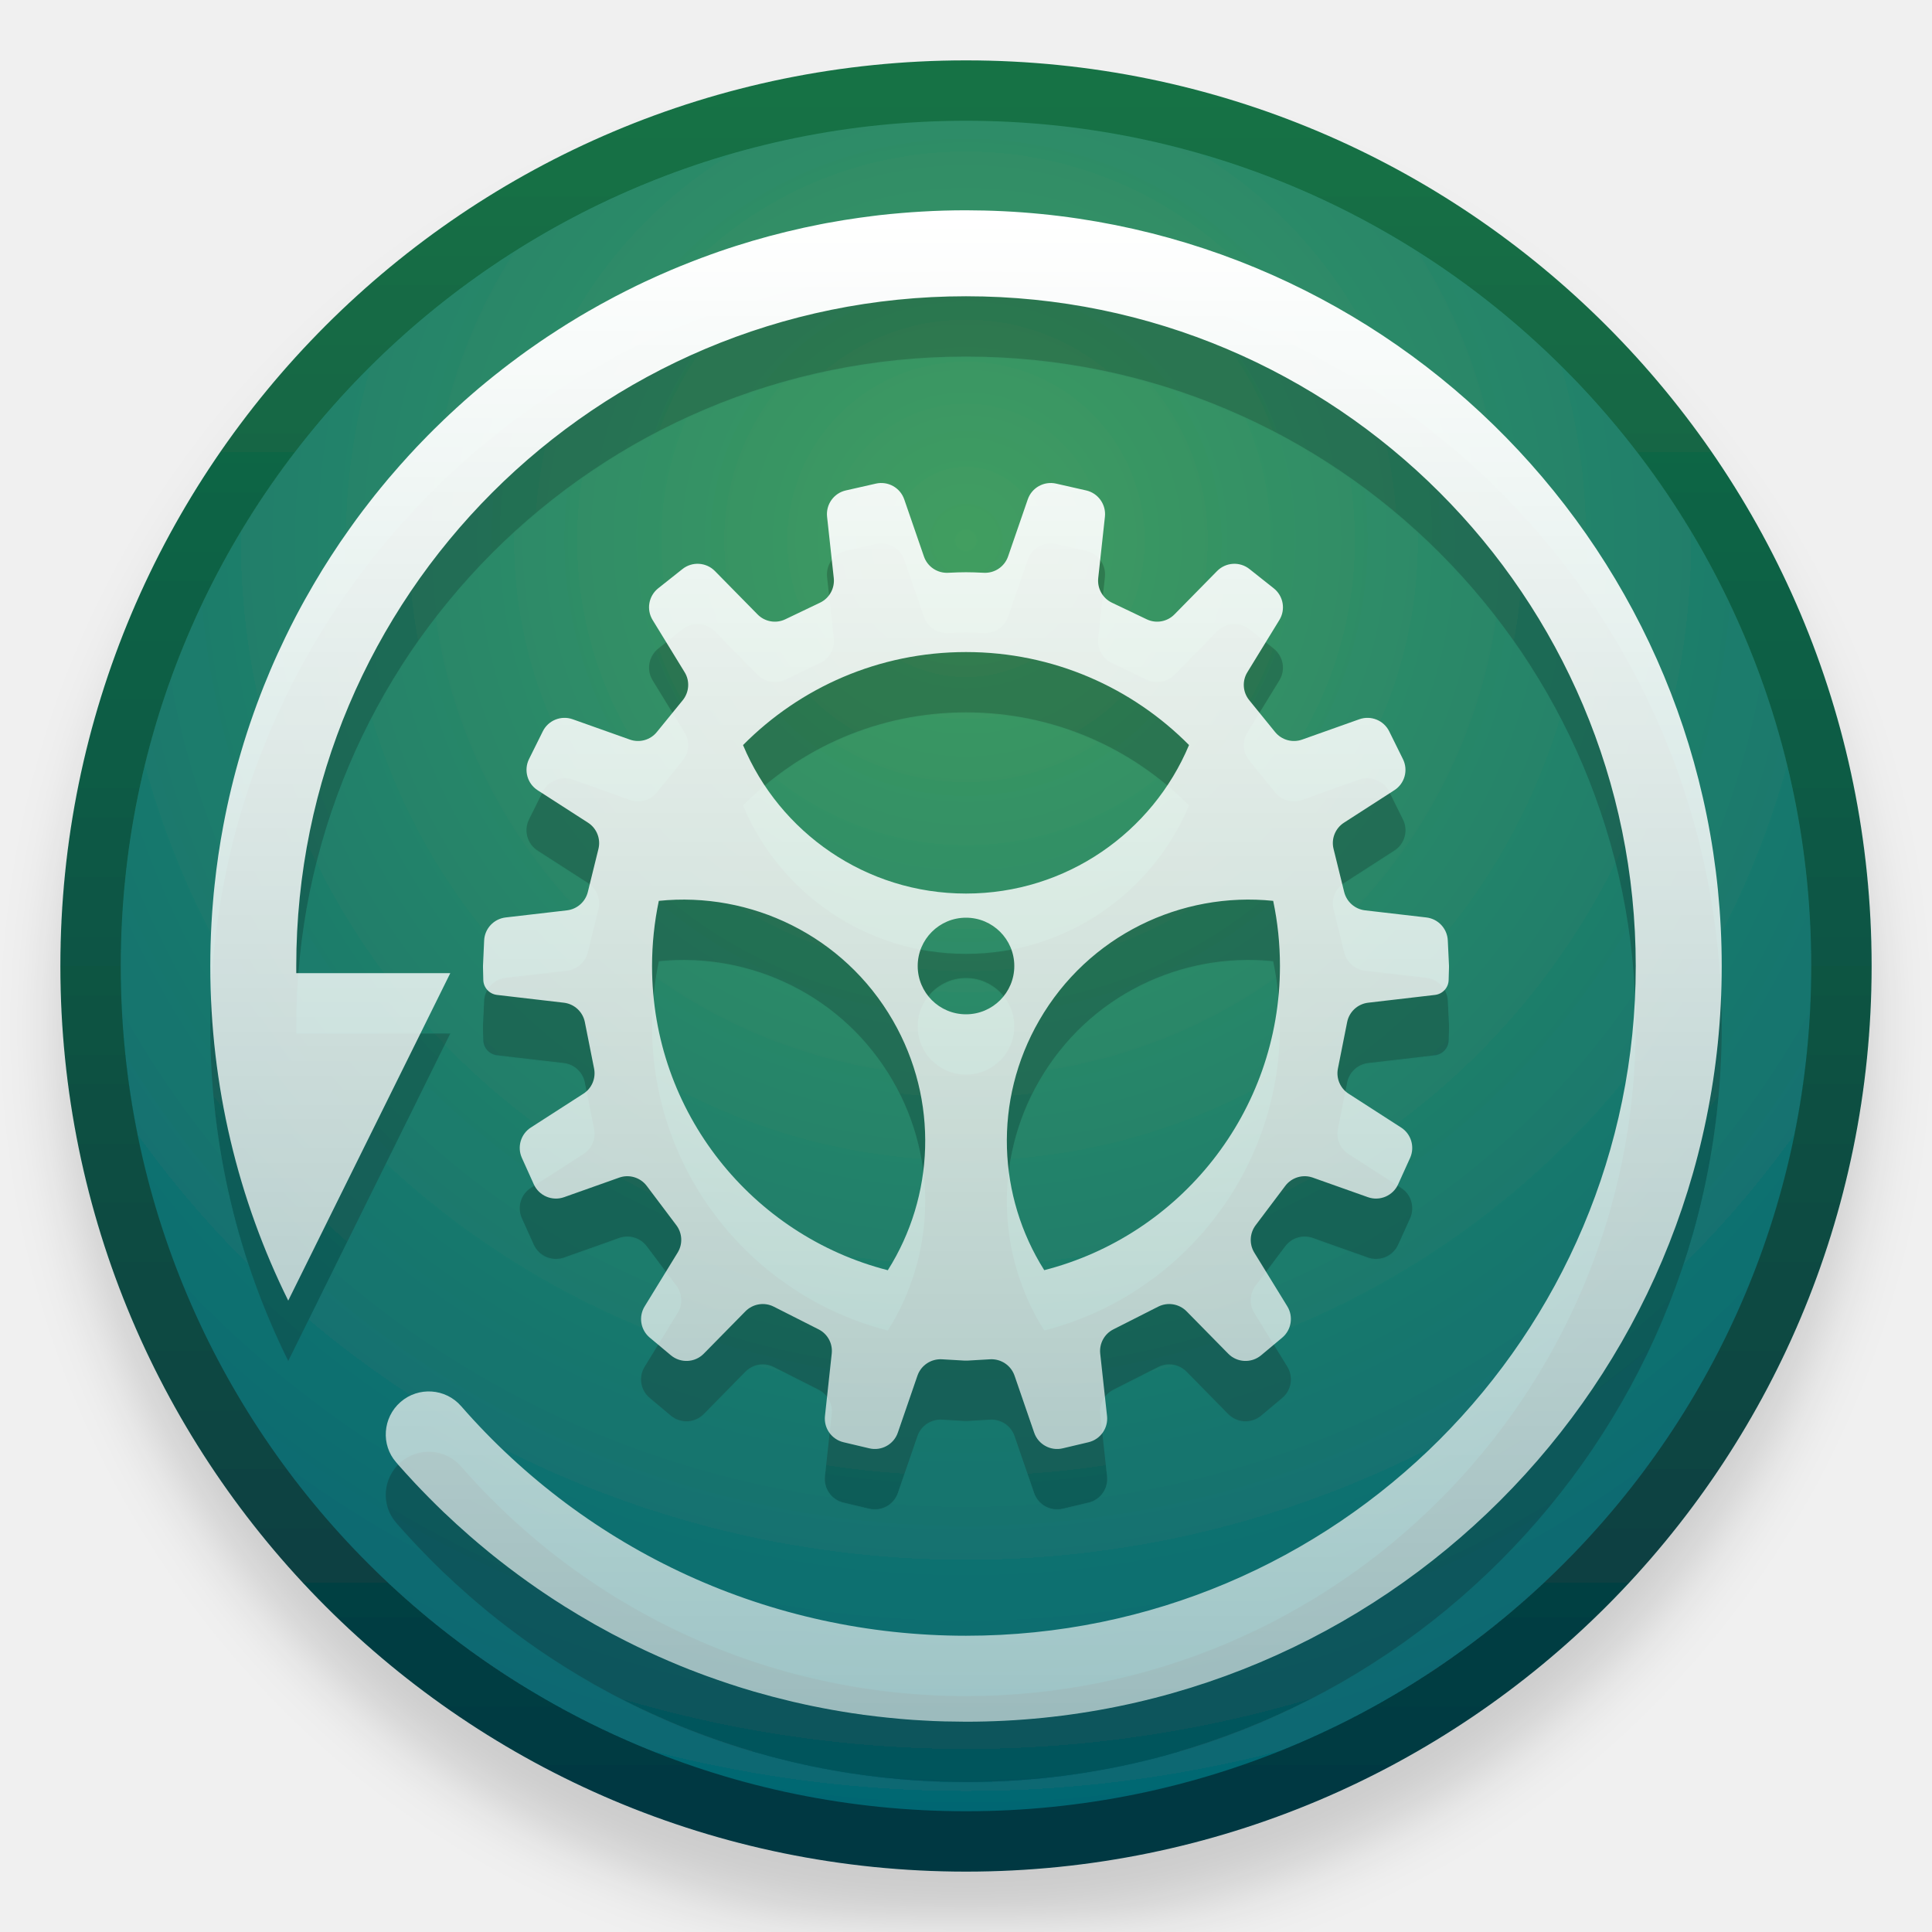
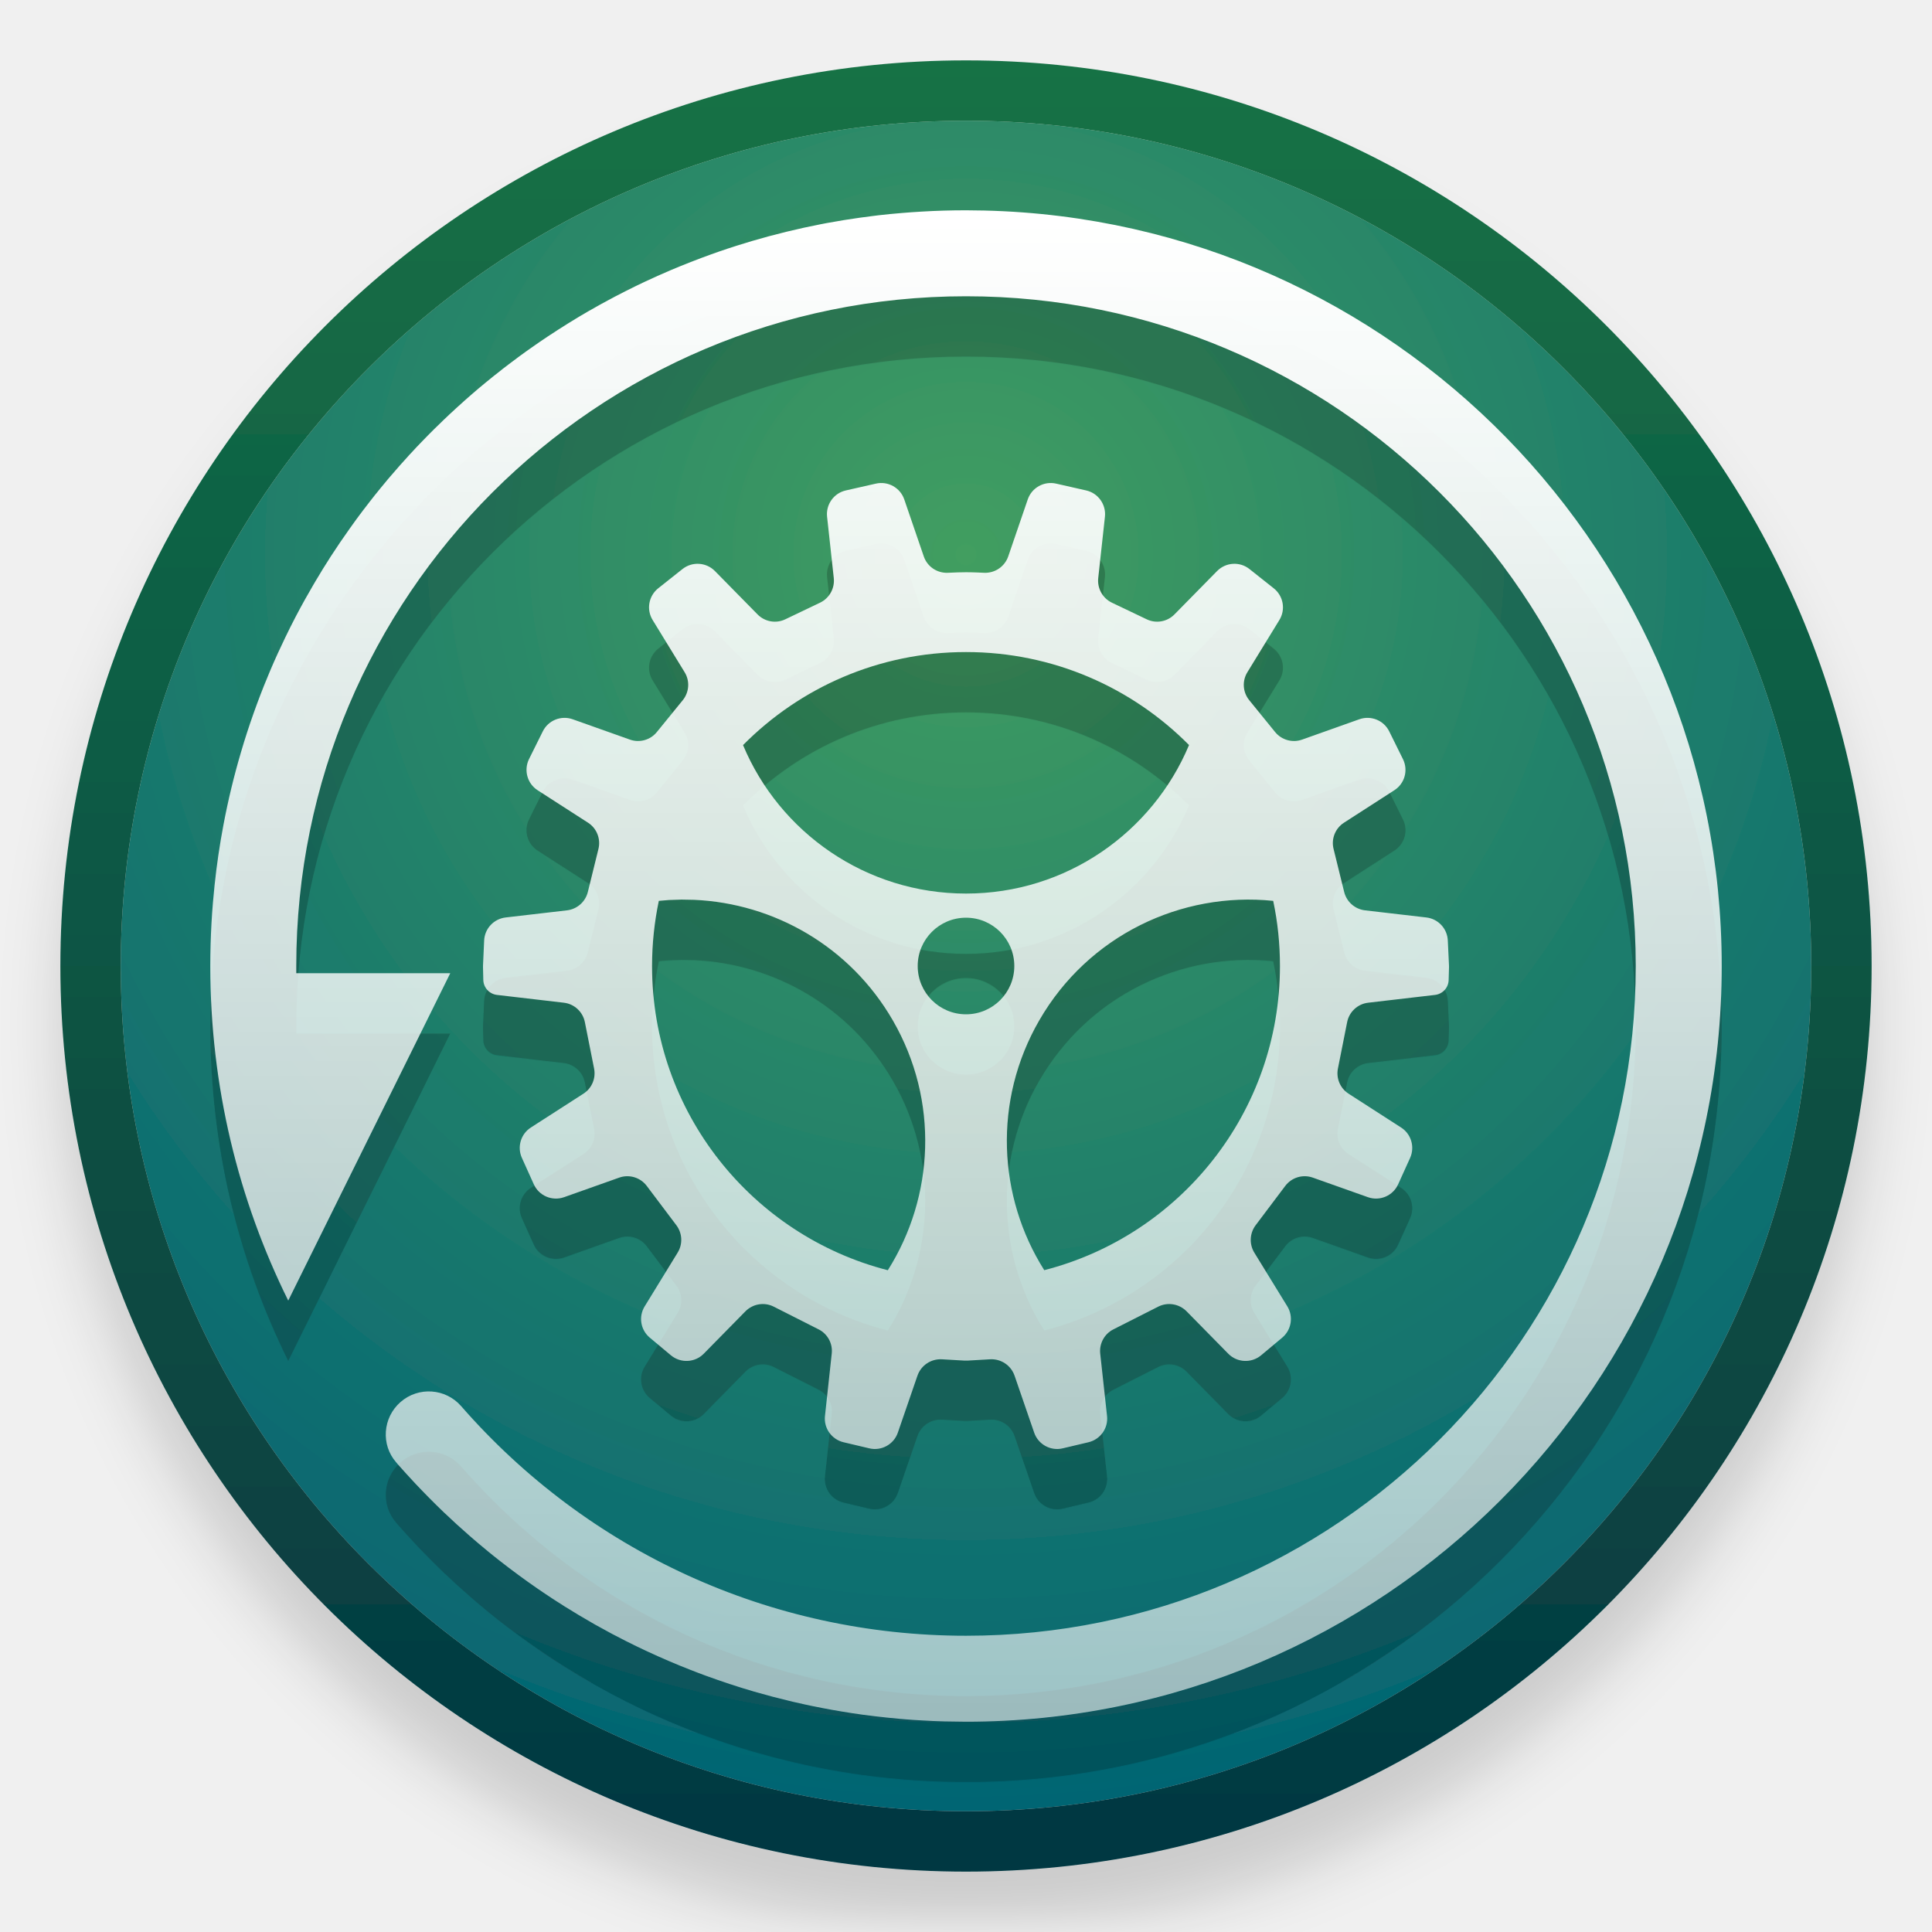
- <svg xmlns="http://www.w3.org/2000/svg" xmlns:xlink="http://www.w3.org/1999/xlink" width="32" height="32" viewBox="0 0 32 32">
+ <svg xmlns="http://www.w3.org/2000/svg" xmlns:xlink="http://www.w3.org/1999/xlink" width="32px" height="32px" viewBox="0 0 32 32" version="1.1">
  <defs>
-     <filter id="deepin-clone-a" width="135.7%" height="135.7%" x="-17.9%" y="-17.9%" filterUnits="objectBoundingBox">
-       <feOffset dy="1" in="SourceAlpha" result="shadowOffsetOuter1" />
-       <feGaussianBlur in="shadowOffsetOuter1" result="shadowBlurOuter1" stdDeviation=".5" />
-       <feColorMatrix in="shadowBlurOuter1" result="shadowMatrixOuter1" values="0 0 0 0 0   0 0 0 0 0   0 0 0 0 0  0 0 0 0.15 0" />
+     <filter x="-10.7%" y="-7.1%" width="121.4%" height="121.4%" filterUnits="objectBoundingBox" id="filter-1">
+       <feOffset dx="0" dy="1" in="SourceAlpha" result="shadowOffsetOuter1" />
+       <feGaussianBlur stdDeviation="0.5" in="shadowOffsetOuter1" result="shadowBlurOuter1" />
+       <feColorMatrix values="0 0 0 0 0   0 0 0 0 0   0 0 0 0 0  0 0 0 0.15 0" type="matrix" in="shadowBlurOuter1" result="shadowMatrixOuter1" />
      <feMerge>
        <feMergeNode in="shadowMatrixOuter1" />
        <feMergeNode in="SourceGraphic" />
      </feMerge>
    </filter>
-     <radialGradient id="deepin-clone-b" cx="50%" cy="25.629%" r="79.433%" fx="50%" fy="25.629%">
-       <stop offset="0%" stop-color="#429E61" />
-       <stop offset="100%" stop-color="#006174" />
+     <radialGradient cx="50%" cy="25.629%" fx="50%" fy="25.629%" r="79.433%" id="radialGradient-2">
+       <stop stop-color="#429E61" offset="0%" />
+       <stop stop-color="#006174" offset="100%" />
    </radialGradient>
-     <linearGradient id="deepin-clone-c" x1="50%" x2="50%" y1="0%" y2="100%">
-       <stop offset="0%" stop-color="#157245" />
-       <stop offset="100%" stop-color="#043742" />
+     <linearGradient x1="50%" y1="0%" x2="50%" y2="100%" id="linearGradient-3">
+       <stop stop-color="#157245" offset="0%" />
+       <stop stop-color="#043742" offset="100%" />
    </linearGradient>
-     <linearGradient id="deepin-clone-f" x1="50%" x2="50%" y1="0%" y2="100%">
-       <stop offset="0%" stop-color="#FFF" />
-       <stop offset="100%" stop-color="#FFF" stop-opacity=".6" />
+     <linearGradient x1="50%" y1="0%" x2="50%" y2="100%" id="linearGradient-4">
+       <stop stop-color="#FFFFFF" offset="0%" />
+       <stop stop-color="#FFFFFF" stop-opacity="0.6" offset="100%" />
    </linearGradient>
-     <path id="deepin-clone-e" d="M12.517,0 L12.821,0.004 C19.593,0.165 25.034,5.706 25.034,12.517 C25.034,19.43 19.43,25.034 12.517,25.034 L12.517,25.034 L12.162,25.029 C12.044,25.026 11.928,25.021 11.811,25.014 L12.122,25.028 C12,25.024 11.878,25.018 11.756,25.011 L11.811,25.014 C11.693,25.008 11.576,25 11.459,24.99 L11.756,25.011 C11.638,25.004 11.52,24.995 11.403,24.985 L11.459,24.99 C11.345,24.98 11.231,24.969 11.118,24.957 L11.403,24.985 C11.284,24.974 11.166,24.962 11.048,24.948 L11.118,24.957 C11.013,24.945 10.909,24.932 10.805,24.918 L10.805,24.917 C10.746,24.91 10.686,24.901 10.626,24.892 C10.407,24.858 10.19,24.82 9.975,24.775 L10.031,24.787 C9.91,24.763 9.789,24.736 9.669,24.709 L9.975,24.775 C9.865,24.752 9.756,24.728 9.646,24.703 L9.646,24.703 L9.31,24.619 L9.31,24.619 L9.003,24.534 C8.881,24.498 8.76,24.461 8.639,24.422 L8.884,24.498 C8.79,24.47 8.696,24.44 8.603,24.409 L8.639,24.422 C8.551,24.393 8.463,24.363 8.375,24.332 L8.603,24.409 C8.474,24.367 8.346,24.322 8.218,24.276 L8.375,24.332 C8.257,24.291 8.14,24.248 8.024,24.203 L8.218,24.276 C8.129,24.243 8.04,24.21 7.952,24.175 L7.952,24.176 C7.714,24.082 7.478,23.981 7.246,23.873 L7.346,23.919 C7.249,23.875 7.153,23.83 7.058,23.784 L7.246,23.873 C7.131,23.82 7.016,23.764 6.902,23.707 L7.058,23.784 C6.943,23.728 6.828,23.67 6.715,23.611 L6.902,23.707 C6.818,23.665 6.734,23.621 6.65,23.577 L6.65,23.577 L6.369,23.423 L6.369,23.423 C6.188,23.32 6.015,23.216 5.844,23.109 L5.917,23.155 C5.835,23.104 5.754,23.052 5.673,22.999 L5.844,23.109 C5.756,23.053 5.669,22.997 5.582,22.939 L5.673,22.999 C5.59,22.945 5.508,22.89 5.426,22.834 L5.582,22.939 C5.471,22.865 5.361,22.789 5.253,22.712 L5.253,22.712 C5.038,22.558 4.827,22.398 4.622,22.231 L4.809,22.38 C4.733,22.321 4.658,22.261 4.584,22.2 L4.622,22.231 C4.547,22.17 4.473,22.108 4.4,22.046 L4.584,22.2 C4.487,22.12 4.391,22.039 4.296,21.956 L4.296,21.956 C4.15,21.829 4.007,21.698 3.866,21.564 C3.7,21.404 3.537,21.24 3.38,21.072 L3.507,21.206 C3.438,21.135 3.37,21.062 3.303,20.989 L3.38,21.072 C3.288,20.974 3.198,20.874 3.109,20.774 L3.109,20.773 C3.099,20.762 3.088,20.75 3.078,20.737 C2.824,20.447 2.855,19.997 3.151,19.739 C3.447,19.48 3.897,19.511 4.155,19.807 C6.25,22.207 9.269,23.61 12.517,23.61 C18.644,23.61 23.61,18.644 23.61,12.517 C23.61,6.39 18.644,1.424 12.517,1.424 C6.39,1.424 1.424,6.39 1.424,12.517 C1.424,12.557 1.424,12.596 1.424,12.636 L3.975,12.636 L1.291,18.059 C0.464,16.388 0,14.507 0,12.517 L0.001,12.635 L-2.46913601e-13,12.517 C-2.4690971e-13,12.398 0.002,12.279 0.005,12.16 C0.012,11.918 0.025,11.678 0.046,11.439 C0.053,11.352 0.061,11.266 0.071,11.179 C0.106,10.844 0.155,10.512 0.217,10.184 C0.294,9.775 0.391,9.372 0.508,8.977 C0.572,8.757 0.643,8.54 0.719,8.326 C0.791,8.123 0.868,7.923 0.95,7.725 L0.889,7.875 C0.924,7.788 0.96,7.701 0.996,7.615 L0.996,7.615 C1.073,7.434 1.155,7.255 1.24,7.079 L1.24,7.079 C1.297,6.96 1.357,6.841 1.418,6.724 C1.515,6.539 1.617,6.356 1.723,6.176 L1.643,6.313 C1.688,6.234 1.734,6.156 1.781,6.078 L1.723,6.176 C1.769,6.098 1.816,6.02 1.864,5.942 L1.781,6.078 C1.831,5.994 1.883,5.911 1.935,5.828 L1.864,5.942 C1.907,5.872 1.951,5.802 1.996,5.733 L1.996,5.733 C2.099,5.573 2.206,5.416 2.317,5.261 L2.263,5.337 C2.314,5.264 2.366,5.192 2.418,5.12 L2.317,5.261 C2.382,5.168 2.45,5.077 2.518,4.986 L2.418,5.12 C2.467,5.053 2.517,4.987 2.567,4.921 L2.518,4.986 C2.579,4.905 2.642,4.824 2.705,4.744 L2.567,4.921 C2.629,4.84 2.692,4.761 2.755,4.681 L2.705,4.744 C2.765,4.669 2.825,4.595 2.886,4.521 L2.755,4.681 C2.819,4.603 2.883,4.524 2.948,4.447 L2.948,4.447 C3.073,4.3 3.201,4.155 3.332,4.013 L3.242,4.111 C3.298,4.049 3.355,3.988 3.412,3.928 L3.332,4.013 C3.387,3.954 3.443,3.894 3.5,3.836 L3.5,3.836 C3.636,3.694 3.776,3.556 3.919,3.42 L3.841,3.495 C3.897,3.441 3.953,3.388 4.01,3.335 L3.919,3.42 C3.999,3.345 4.079,3.271 4.161,3.197 L4.01,3.335 C4.08,3.27 4.151,3.206 4.222,3.143 L4.161,3.197 C4.219,3.145 4.278,3.093 4.337,3.042 L4.222,3.143 C4.301,3.073 4.381,3.004 4.461,2.937 L4.337,3.042 C4.41,2.979 4.484,2.916 4.559,2.855 L4.461,2.937 C4.528,2.88 4.596,2.824 4.665,2.769 L4.559,2.855 C4.645,2.784 4.731,2.715 4.819,2.646 L4.665,2.769 C4.735,2.712 4.806,2.656 4.878,2.6 L4.819,2.646 C4.883,2.596 4.948,2.546 5.014,2.497 L4.878,2.6 C4.959,2.538 5.041,2.477 5.123,2.416 L5.014,2.497 C5.098,2.434 5.184,2.371 5.27,2.31 L5.123,2.416 C5.193,2.365 5.263,2.314 5.334,2.265 L5.334,2.265 C5.5,2.148 5.669,2.036 5.84,1.927 L5.741,1.991 C5.811,1.946 5.882,1.901 5.953,1.857 L5.84,1.927 C5.925,1.874 6.011,1.821 6.097,1.769 L5.953,1.857 C6.04,1.803 6.129,1.75 6.217,1.698 L6.097,1.769 C6.166,1.728 6.235,1.688 6.304,1.648 L6.217,1.698 C6.301,1.65 6.385,1.602 6.47,1.555 L6.304,1.648 C6.394,1.597 6.485,1.546 6.576,1.497 L6.47,1.555 C6.551,1.51 6.633,1.466 6.715,1.423 L6.576,1.497 C6.664,1.449 6.753,1.403 6.843,1.357 L6.715,1.423 C6.786,1.386 6.857,1.35 6.928,1.314 L6.843,1.357 C6.923,1.316 7.003,1.276 7.084,1.237 L6.928,1.314 C7.017,1.27 7.106,1.226 7.196,1.184 L7.196,1.184 C7.337,1.118 7.479,1.054 7.623,0.993 C7.845,0.899 8.07,0.811 8.298,0.729 C8.483,0.662 8.671,0.6 8.86,0.543 L8.702,0.592 C8.792,0.563 8.881,0.536 8.972,0.509 L8.971,0.509 C9.349,0.398 9.734,0.304 10.125,0.228 L10.033,0.246 C10.091,0.235 10.15,0.223 10.208,0.212 L10.209,0.212 C10.304,0.195 10.401,0.178 10.497,0.162 C10.666,0.135 10.836,0.111 11.007,0.09 L10.954,0.097 C10.993,0.092 11.033,0.087 11.073,0.082 L11.072,0.082 C11.199,0.068 11.325,0.055 11.452,0.045 C11.56,0.036 11.667,0.028 11.775,0.022 C12.02,0.007 12.268,0 12.517,0 L12.517,0 Z M14.009,4.527 L14.507,4.64 C14.706,4.685 14.84,4.873 14.818,5.076 L14.707,6.092 C14.689,6.262 14.779,6.425 14.933,6.499 L15.509,6.774 C15.664,6.849 15.849,6.816 15.969,6.694 L16.676,5.975 C16.82,5.829 17.051,5.814 17.212,5.942 L17.614,6.261 C17.774,6.388 17.814,6.613 17.707,6.787 L17.178,7.65 C17.088,7.795 17.1,7.981 17.208,8.114 L17.637,8.642 C17.745,8.774 17.924,8.824 18.084,8.767 L19.032,8.43 C19.224,8.362 19.437,8.448 19.527,8.631 L19.754,9.09 C19.845,9.273 19.784,9.496 19.611,9.606 L18.778,10.143 C18.633,10.236 18.563,10.411 18.605,10.578 L18.781,11.292 C18.822,11.455 18.959,11.575 19.125,11.595 L20.142,11.713 C20.338,11.736 20.488,11.897 20.497,12.094 L20.517,12.512 L20.517,12.541 L20.511,12.749 C20.508,12.876 20.412,12.981 20.285,12.996 L19.178,13.125 C19.005,13.145 18.864,13.275 18.83,13.446 L18.677,14.216 C18.645,14.378 18.715,14.543 18.854,14.632 L19.723,15.192 C19.891,15.299 19.954,15.514 19.873,15.695 L19.675,16.132 C19.589,16.323 19.371,16.416 19.174,16.346 L18.261,16.022 C18.095,15.963 17.911,16.019 17.805,16.159 L17.314,16.811 C17.215,16.943 17.206,17.123 17.292,17.264 L17.839,18.154 C17.943,18.324 17.907,18.545 17.754,18.673 L17.405,18.965 C17.244,19.099 17.007,19.088 16.86,18.938 L16.17,18.236 C16.047,18.112 15.858,18.08 15.701,18.159 L14.959,18.535 C14.809,18.61 14.722,18.771 14.74,18.937 L14.853,19.97 C14.875,20.172 14.743,20.358 14.546,20.405 L14.119,20.506 C13.918,20.554 13.713,20.441 13.646,20.246 L13.321,19.302 C13.262,19.132 13.098,19.022 12.918,19.031 L12.539,19.053 C12.524,19.053 12.509,19.053 12.495,19.053 L12.116,19.031 C11.936,19.022 11.772,19.132 11.713,19.302 L11.388,20.246 C11.321,20.441 11.116,20.554 10.915,20.506 L10.488,20.405 C10.291,20.358 10.159,20.172 10.181,19.97 L10.293,18.937 C10.312,18.771 10.225,18.61 10.075,18.535 L9.332,18.159 C9.176,18.08 8.987,18.112 8.864,18.236 L8.174,18.938 C8.027,19.088 7.79,19.099 7.629,18.965 L7.28,18.673 C7.126,18.545 7.09,18.324 7.195,18.154 L7.741,17.264 C7.828,17.123 7.819,16.943 7.72,16.811 L7.229,16.159 C7.123,16.019 6.938,15.963 6.773,16.022 L5.86,16.346 C5.662,16.416 5.444,16.323 5.358,16.132 L5.161,15.695 C5.079,15.514 5.143,15.299 5.31,15.192 L6.18,14.632 C6.319,14.543 6.389,14.378 6.357,14.216 L6.204,13.446 C6.17,13.275 6.029,13.145 5.856,13.125 L4.749,12.996 C4.622,12.981 4.526,12.876 4.522,12.749 L4.517,12.541 L4.517,12.512 L4.536,12.094 C4.545,11.897 4.696,11.736 4.892,11.713 L5.909,11.595 C6.075,11.575 6.212,11.455 6.253,11.292 L6.429,10.578 C6.47,10.411 6.401,10.236 6.256,10.143 L5.422,9.606 C5.25,9.496 5.189,9.273 5.279,9.09 L5.507,8.631 C5.597,8.448 5.81,8.362 6.002,8.43 L6.95,8.767 C7.11,8.824 7.289,8.774 7.396,8.642 L7.826,8.114 C7.933,7.981 7.946,7.795 7.856,7.65 L7.327,6.787 C7.22,6.613 7.26,6.388 7.419,6.261 L7.821,5.942 C7.982,5.814 8.214,5.829 8.358,5.975 L9.065,6.694 C9.185,6.816 9.37,6.849 9.525,6.774 L10.1,6.499 C10.254,6.425 10.345,6.262 10.327,6.092 L10.216,5.076 C10.194,4.873 10.327,4.685 10.527,4.64 L11.025,4.527 C11.225,4.482 11.427,4.594 11.494,4.788 L11.82,5.733 C11.878,5.903 12.042,6.013 12.221,6.004 C12.341,5.998 12.44,5.995 12.517,5.995 C12.594,5.995 12.693,5.998 12.813,6.004 C12.992,6.013 13.155,5.903 13.214,5.733 L13.54,4.788 C13.607,4.594 13.809,4.482 14.009,4.527 Z M7.429,11.438 C7.356,11.787 7.317,12.148 7.317,12.518 C7.317,14.942 8.976,16.98 11.222,17.556 C11.99,16.34 12.074,14.75 11.305,13.418 C10.491,12.009 8.95,11.282 7.429,11.438 Z M13.73,13.418 C12.961,14.75 13.045,16.34 13.813,17.555 C16.058,16.98 17.717,14.942 17.717,12.518 C17.717,12.149 17.679,11.79 17.605,11.438 C16.085,11.281 14.543,12.008 13.73,13.418 Z M12.517,11.717 C12.075,11.717 11.717,12.075 11.717,12.517 C11.717,12.959 12.075,13.317 12.517,13.317 C12.959,13.317 13.317,12.959 13.317,12.517 C13.317,12.075 12.959,11.717 12.517,11.717 Z M12.517,7.317 C11.073,7.317 9.766,7.906 8.824,8.858 C9.428,10.302 10.854,11.317 12.517,11.317 C14.18,11.317 15.606,10.302 16.211,8.857 C15.268,7.906 13.961,7.317 12.517,7.317 Z" />
-     <filter id="deepin-clone-d" width="104%" height="108%" x="-2%" y="-2%" filterUnits="objectBoundingBox">
-       <feOffset dy="1" in="SourceAlpha" result="shadowOffsetOuter1" />
-       <feColorMatrix in="shadowOffsetOuter1" values="0 0 0 0 0   0 0 0 0 0   0 0 0 0 0  0 0 0 0.197 0" />
+     <path d="M12.517,0 L12.821,0.004 C19.593,0.165 25.034,5.706 25.034,12.517 C25.034,19.43 19.43,25.034 12.517,25.034 L12.162,25.029 C12.044,25.026 11.928,25.021 11.811,25.014 L12.122,25.028 C12,25.024 11.878,25.018 11.756,25.011 L11.811,25.014 C11.693,25.008 11.576,25 11.459,24.99 L11.756,25.011 C11.638,25.004 11.52,24.995 11.403,24.985 L11.459,24.99 C11.345,24.98 11.231,24.969 11.118,24.957 L11.403,24.985 C11.284,24.974 11.166,24.962 11.048,24.948 L11.118,24.957 C11.013,24.945 10.909,24.932 10.805,24.918 C10.746,24.91 10.686,24.901 10.626,24.892 C10.407,24.858 10.19,24.82 9.975,24.775 L10.031,24.787 C9.91,24.763 9.789,24.736 9.669,24.709 L9.975,24.775 C9.865,24.752 9.756,24.728 9.646,24.703 L9.31,24.619 L9.003,24.534 C8.881,24.498 8.76,24.461 8.639,24.422 L8.884,24.498 C8.79,24.47 8.696,24.44 8.603,24.409 L8.639,24.422 C8.551,24.393 8.463,24.363 8.375,24.332 L8.603,24.409 C8.474,24.367 8.346,24.322 8.218,24.276 L8.375,24.332 C8.257,24.291 8.14,24.248 8.024,24.203 L8.218,24.276 C8.129,24.243 8.04,24.21 7.952,24.175 C7.714,24.082 7.478,23.981 7.246,23.873 L7.346,23.919 C7.249,23.875 7.153,23.83 7.058,23.784 L7.246,23.873 C7.131,23.82 7.016,23.764 6.902,23.707 L7.058,23.784 C6.943,23.728 6.828,23.67 6.715,23.611 L6.902,23.707 C6.818,23.665 6.734,23.621 6.65,23.577 L6.369,23.423 C6.188,23.32 6.015,23.216 5.844,23.109 L5.917,23.155 C5.835,23.104 5.754,23.052 5.673,22.999 L5.844,23.109 C5.756,23.053 5.669,22.997 5.582,22.939 L5.673,22.999 C5.59,22.945 5.508,22.89 5.426,22.834 L5.582,22.939 C5.471,22.865 5.361,22.789 5.253,22.712 C5.038,22.558 4.827,22.398 4.622,22.231 L4.809,22.38 C4.733,22.321 4.658,22.261 4.584,22.2 L4.622,22.231 C4.547,22.17 4.473,22.108 4.4,22.046 L4.584,22.2 C4.487,22.12 4.391,22.039 4.296,21.956 C4.15,21.829 4.007,21.698 3.866,21.564 C3.7,21.404 3.537,21.24 3.38,21.072 L3.507,21.206 C3.438,21.135 3.37,21.062 3.303,20.989 L3.38,21.072 C3.288,20.974 3.198,20.874 3.109,20.774 C3.099,20.762 3.088,20.75 3.078,20.737 C2.824,20.447 2.855,19.997 3.151,19.739 C3.447,19.48 3.897,19.511 4.155,19.807 C6.25,22.207 9.269,23.61 12.517,23.61 C18.644,23.61 23.61,18.644 23.61,12.517 C23.61,6.39 18.644,1.424 12.517,1.424 C6.39,1.424 1.424,6.39 1.424,12.517 C1.424,12.557 1.424,12.596 1.424,12.636 L3.975,12.636 L1.291,18.059 C0.464,16.388 0,14.507 0,12.517 L0.001,12.635 L-2.46913601e-13,12.517 C-2.4690971e-13,12.398 0.002,12.279 0.005,12.16 C0.012,11.927 0.024,11.694 0.044,11.464 C0.052,11.369 0.061,11.274 0.071,11.179 C0.106,10.844 0.155,10.512 0.217,10.184 C0.294,9.775 0.391,9.372 0.508,8.977 C0.572,8.757 0.643,8.54 0.719,8.326 C0.791,8.123 0.868,7.923 0.95,7.725 L0.889,7.875 C0.924,7.788 0.96,7.701 0.996,7.615 C1.073,7.434 1.155,7.255 1.24,7.079 C1.297,6.96 1.357,6.841 1.418,6.724 C1.515,6.539 1.617,6.356 1.723,6.176 L1.643,6.313 C1.688,6.234 1.734,6.156 1.781,6.078 L1.723,6.176 C1.769,6.098 1.816,6.02 1.864,5.942 L1.781,6.078 C1.837,5.985 1.894,5.892 1.953,5.8 L1.864,5.942 C1.908,5.871 1.952,5.801 1.997,5.731 C2.1,5.572 2.207,5.415 2.317,5.261 L2.263,5.337 C2.314,5.264 2.366,5.192 2.418,5.12 L2.317,5.261 C2.382,5.168 2.45,5.077 2.518,4.986 L2.418,5.12 C2.467,5.053 2.517,4.987 2.567,4.921 L2.518,4.986 C2.579,4.905 2.642,4.824 2.705,4.744 L2.567,4.921 C2.629,4.84 2.692,4.761 2.755,4.681 L2.705,4.744 C2.765,4.669 2.825,4.595 2.886,4.521 L2.755,4.681 C2.819,4.603 2.883,4.524 2.948,4.447 C3.073,4.3 3.201,4.155 3.332,4.013 L3.242,4.111 C3.298,4.049 3.355,3.988 3.412,3.928 L3.332,4.013 C3.387,3.954 3.443,3.894 3.5,3.836 C3.636,3.694 3.776,3.556 3.919,3.42 L3.841,3.495 C3.897,3.441 3.953,3.388 4.01,3.335 L3.919,3.42 C3.999,3.345 4.079,3.271 4.161,3.197 L4.01,3.335 C4.08,3.27 4.151,3.206 4.222,3.143 L4.161,3.197 C4.219,3.145 4.278,3.093 4.337,3.042 L4.222,3.143 C4.301,3.073 4.381,3.004 4.461,2.937 L4.337,3.042 C4.41,2.979 4.484,2.916 4.559,2.855 L4.461,2.937 C4.528,2.88 4.596,2.824 4.665,2.769 L4.559,2.855 C4.645,2.784 4.731,2.715 4.819,2.646 L4.665,2.769 C4.735,2.712 4.806,2.656 4.878,2.6 L4.819,2.646 C4.883,2.596 4.948,2.546 5.014,2.497 L4.878,2.6 C4.959,2.538 5.041,2.477 5.123,2.416 L5.014,2.497 C5.098,2.434 5.184,2.371 5.27,2.31 L5.123,2.416 C5.193,2.365 5.263,2.314 5.334,2.265 C5.5,2.148 5.669,2.036 5.84,1.927 L5.741,1.991 C5.811,1.946 5.882,1.901 5.953,1.857 L5.84,1.927 C5.925,1.874 6.011,1.821 6.097,1.769 L5.953,1.857 C6.04,1.803 6.129,1.75 6.217,1.698 L6.097,1.769 C6.166,1.728 6.235,1.688 6.304,1.648 L6.217,1.698 C6.301,1.65 6.385,1.602 6.47,1.555 L6.304,1.648 C6.394,1.597 6.485,1.546 6.576,1.497 L6.47,1.555 C6.551,1.51 6.633,1.466 6.715,1.423 L6.576,1.497 C6.664,1.449 6.753,1.403 6.843,1.357 L6.715,1.423 C6.786,1.386 6.857,1.35 6.928,1.314 L6.843,1.357 C6.923,1.316 7.003,1.276 7.084,1.237 L6.928,1.314 C7.017,1.27 7.106,1.226 7.196,1.184 C7.337,1.118 7.479,1.054 7.623,0.993 C7.845,0.899 8.07,0.811 8.298,0.729 C8.483,0.662 8.671,0.6 8.86,0.543 L8.702,0.592 C8.792,0.563 8.881,0.536 8.972,0.509 C9.349,0.398 9.734,0.304 10.125,0.228 L10.033,0.246 C10.091,0.235 10.15,0.223 10.208,0.212 C10.304,0.195 10.401,0.178 10.497,0.162 C10.666,0.135 10.836,0.111 11.007,0.09 L10.954,0.097 C10.993,0.092 11.033,0.087 11.073,0.082 C11.199,0.068 11.325,0.055 11.452,0.045 C11.56,0.036 11.667,0.028 11.775,0.022 C12.02,0.007 12.268,0 12.517,0 Z M14.009,4.527 L14.507,4.64 C14.706,4.685 14.84,4.873 14.818,5.076 L14.707,6.092 C14.689,6.262 14.779,6.425 14.933,6.499 L15.509,6.774 C15.664,6.849 15.849,6.816 15.969,6.694 L16.676,5.975 C16.82,5.829 17.051,5.814 17.212,5.942 L17.614,6.261 C17.774,6.388 17.814,6.613 17.707,6.787 L17.178,7.65 C17.088,7.795 17.1,7.981 17.208,8.114 L17.637,8.642 C17.745,8.774 17.924,8.824 18.084,8.767 L19.032,8.43 C19.224,8.362 19.437,8.448 19.527,8.631 L19.754,9.09 C19.845,9.273 19.784,9.496 19.611,9.606 L18.778,10.143 C18.633,10.236 18.563,10.411 18.605,10.578 L18.781,11.292 C18.822,11.455 18.959,11.575 19.125,11.595 L20.142,11.713 C20.338,11.736 20.488,11.897 20.497,12.094 L20.517,12.512 L20.517,12.541 L20.511,12.749 C20.508,12.876 20.412,12.981 20.285,12.996 L19.178,13.125 C19.005,13.145 18.864,13.275 18.83,13.446 L18.677,14.216 C18.645,14.378 18.715,14.543 18.854,14.632 L19.723,15.192 C19.891,15.299 19.954,15.514 19.873,15.695 L19.675,16.132 C19.589,16.323 19.371,16.416 19.174,16.346 L18.261,16.022 C18.095,15.963 17.911,16.019 17.805,16.159 L17.314,16.811 C17.215,16.943 17.206,17.123 17.292,17.264 L17.839,18.154 C17.943,18.324 17.907,18.545 17.754,18.673 L17.405,18.965 C17.244,19.099 17.007,19.088 16.86,18.938 L16.17,18.236 C16.047,18.112 15.858,18.08 15.701,18.159 L14.959,18.535 C14.809,18.61 14.722,18.771 14.74,18.937 L14.853,19.97 C14.875,20.172 14.743,20.358 14.546,20.405 L14.119,20.506 C13.918,20.554 13.713,20.441 13.646,20.246 L13.321,19.302 C13.262,19.132 13.098,19.022 12.918,19.031 L12.539,19.053 C12.524,19.053 12.509,19.053 12.495,19.053 L12.116,19.031 C11.936,19.022 11.772,19.132 11.713,19.302 L11.388,20.246 C11.321,20.441 11.116,20.554 10.915,20.506 L10.488,20.405 C10.291,20.358 10.159,20.172 10.181,19.97 L10.293,18.937 C10.312,18.771 10.225,18.61 10.075,18.535 L9.332,18.159 C9.176,18.08 8.987,18.112 8.864,18.236 L8.174,18.938 C8.027,19.088 7.79,19.099 7.629,18.965 L7.28,18.673 C7.126,18.545 7.09,18.324 7.195,18.154 L7.741,17.264 C7.828,17.123 7.819,16.943 7.72,16.811 L7.229,16.159 C7.123,16.019 6.938,15.963 6.773,16.022 L5.86,16.346 C5.662,16.416 5.444,16.323 5.358,16.132 L5.161,15.695 C5.079,15.514 5.143,15.299 5.31,15.192 L6.18,14.632 C6.319,14.543 6.389,14.378 6.357,14.216 L6.204,13.446 C6.17,13.275 6.029,13.145 5.856,13.125 L4.749,12.996 C4.622,12.981 4.526,12.876 4.522,12.749 L4.517,12.541 L4.517,12.512 L4.536,12.094 C4.545,11.897 4.696,11.736 4.892,11.713 L5.909,11.595 C6.075,11.575 6.212,11.455 6.253,11.292 L6.429,10.578 C6.47,10.411 6.401,10.236 6.256,10.143 L5.422,9.606 C5.25,9.496 5.189,9.273 5.279,9.09 L5.507,8.631 C5.597,8.448 5.81,8.362 6.002,8.43 L6.95,8.767 C7.11,8.824 7.289,8.774 7.396,8.642 L7.826,8.114 C7.933,7.981 7.946,7.795 7.856,7.65 L7.327,6.787 C7.22,6.613 7.26,6.388 7.419,6.261 L7.821,5.942 C7.982,5.814 8.214,5.829 8.358,5.975 L9.065,6.694 C9.185,6.816 9.37,6.849 9.525,6.774 L10.1,6.499 C10.254,6.425 10.345,6.262 10.327,6.092 L10.216,5.076 C10.194,4.873 10.327,4.685 10.527,4.64 L11.025,4.527 C11.225,4.482 11.427,4.594 11.494,4.788 L11.817,5.731 C11.874,5.901 12.037,6.012 12.217,6.004 C12.339,5.998 12.439,5.995 12.517,5.995 C12.569,5.995 12.631,5.996 12.702,5.999 L12.817,6.004 C12.996,6.012 13.159,5.901 13.217,5.731 L13.54,4.788 C13.607,4.594 13.809,4.482 14.009,4.527 Z M7.805,11.417 L7.596,11.424 L7.429,11.438 C7.356,11.787 7.317,12.148 7.317,12.518 C7.317,14.942 8.976,16.98 11.222,17.556 C11.99,16.34 12.074,14.75 11.305,13.418 C10.595,12.189 9.333,11.479 8.014,11.421 L7.805,11.417 Z M13.73,13.418 C12.961,14.75 13.045,16.34 13.813,17.555 C16.058,16.98 17.717,14.942 17.717,12.518 C17.717,12.148 17.679,11.787 17.605,11.438 C16.085,11.281 14.543,12.008 13.73,13.418 Z M12.517,11.717 C12.075,11.717 11.717,12.075 11.717,12.517 C11.717,12.959 12.075,13.317 12.517,13.317 C12.959,13.317 13.317,12.959 13.317,12.517 C13.317,12.075 12.959,11.717 12.517,11.717 Z M12.517,7.317 C11.073,7.317 9.766,7.906 8.824,8.858 C9.428,10.302 10.854,11.317 12.517,11.317 C14.18,11.317 15.606,10.302 16.211,8.857 C15.268,7.906 13.961,7.317 12.517,7.317 Z" id="path-5" />
+     <filter x="-2.0%" y="-2.0%" width="104.0%" height="108.0%" filterUnits="objectBoundingBox" id="filter-7">
+       <feOffset dx="0" dy="1" in="SourceAlpha" result="shadowOffsetOuter1" />
+       <feColorMatrix values="0 0 0 0 0   0 0 0 0 0   0 0 0 0 0  0 0 0 0.197 0" type="matrix" in="shadowOffsetOuter1" />
    </filter>
  </defs>
-   <g fill="none" fill-rule="evenodd" filter="url(#deepin-clone-a)" transform="translate(2 2)">
-     <circle cx="14" cy="14" r="14.5" fill="url(#deepin-clone-b)" stroke="url(#deepin-clone-c)" />
-     <g fill-rule="nonzero" transform="translate(1.483 1.483)">
-       <use fill="#000" filter="url(#deepin-clone-d)" xlink:href="#deepin-clone-e" />
-       <use fill="url(#deepin-clone-f)" xlink:href="#deepin-clone-e" />
+   <g id="deepin-clone" stroke="none" stroke-width="1" fill="none" fill-rule="evenodd">
+     <g id="Group" filter="url(#filter-1)" transform="translate(2, 2)">
+       <circle id="Oval" fill="url(#radialGradient-2)" cx="14" cy="14" r="14" />
+       <path d="M14,-1 C22.284,-1 29,5.716 29,14 C29,22.284 22.284,29 14,29 C5.716,29 -1,22.284 -1,14 C-1,5.716 5.716,-1 14,-1 Z M14,0 C6.268,0 0,6.268 0,14 C0,21.732 6.268,28 14,28 C21.732,28 28,21.732 28,14 C28,6.268 21.732,0 14,0 Z" id="Oval" fill="url(#linearGradient-3)" fill-rule="nonzero" />
+       <g id="编组" transform="translate(1.4831, 1.4831)">
+         <mask id="mask-6" fill="white">
+           <use xlink:href="#path-5" />
+         </mask>
+         <g id="形状结合" fill-rule="nonzero">
+           <use fill="black" fill-opacity="1" filter="url(#filter-7)" xlink:href="#path-5" />
+           <use fill="url(#linearGradient-4)" xlink:href="#path-5" />
+         </g>
+       </g>
+       <g id="logo" transform="translate(7.9887, 7.0395)" />
    </g>
  </g>
</svg>
